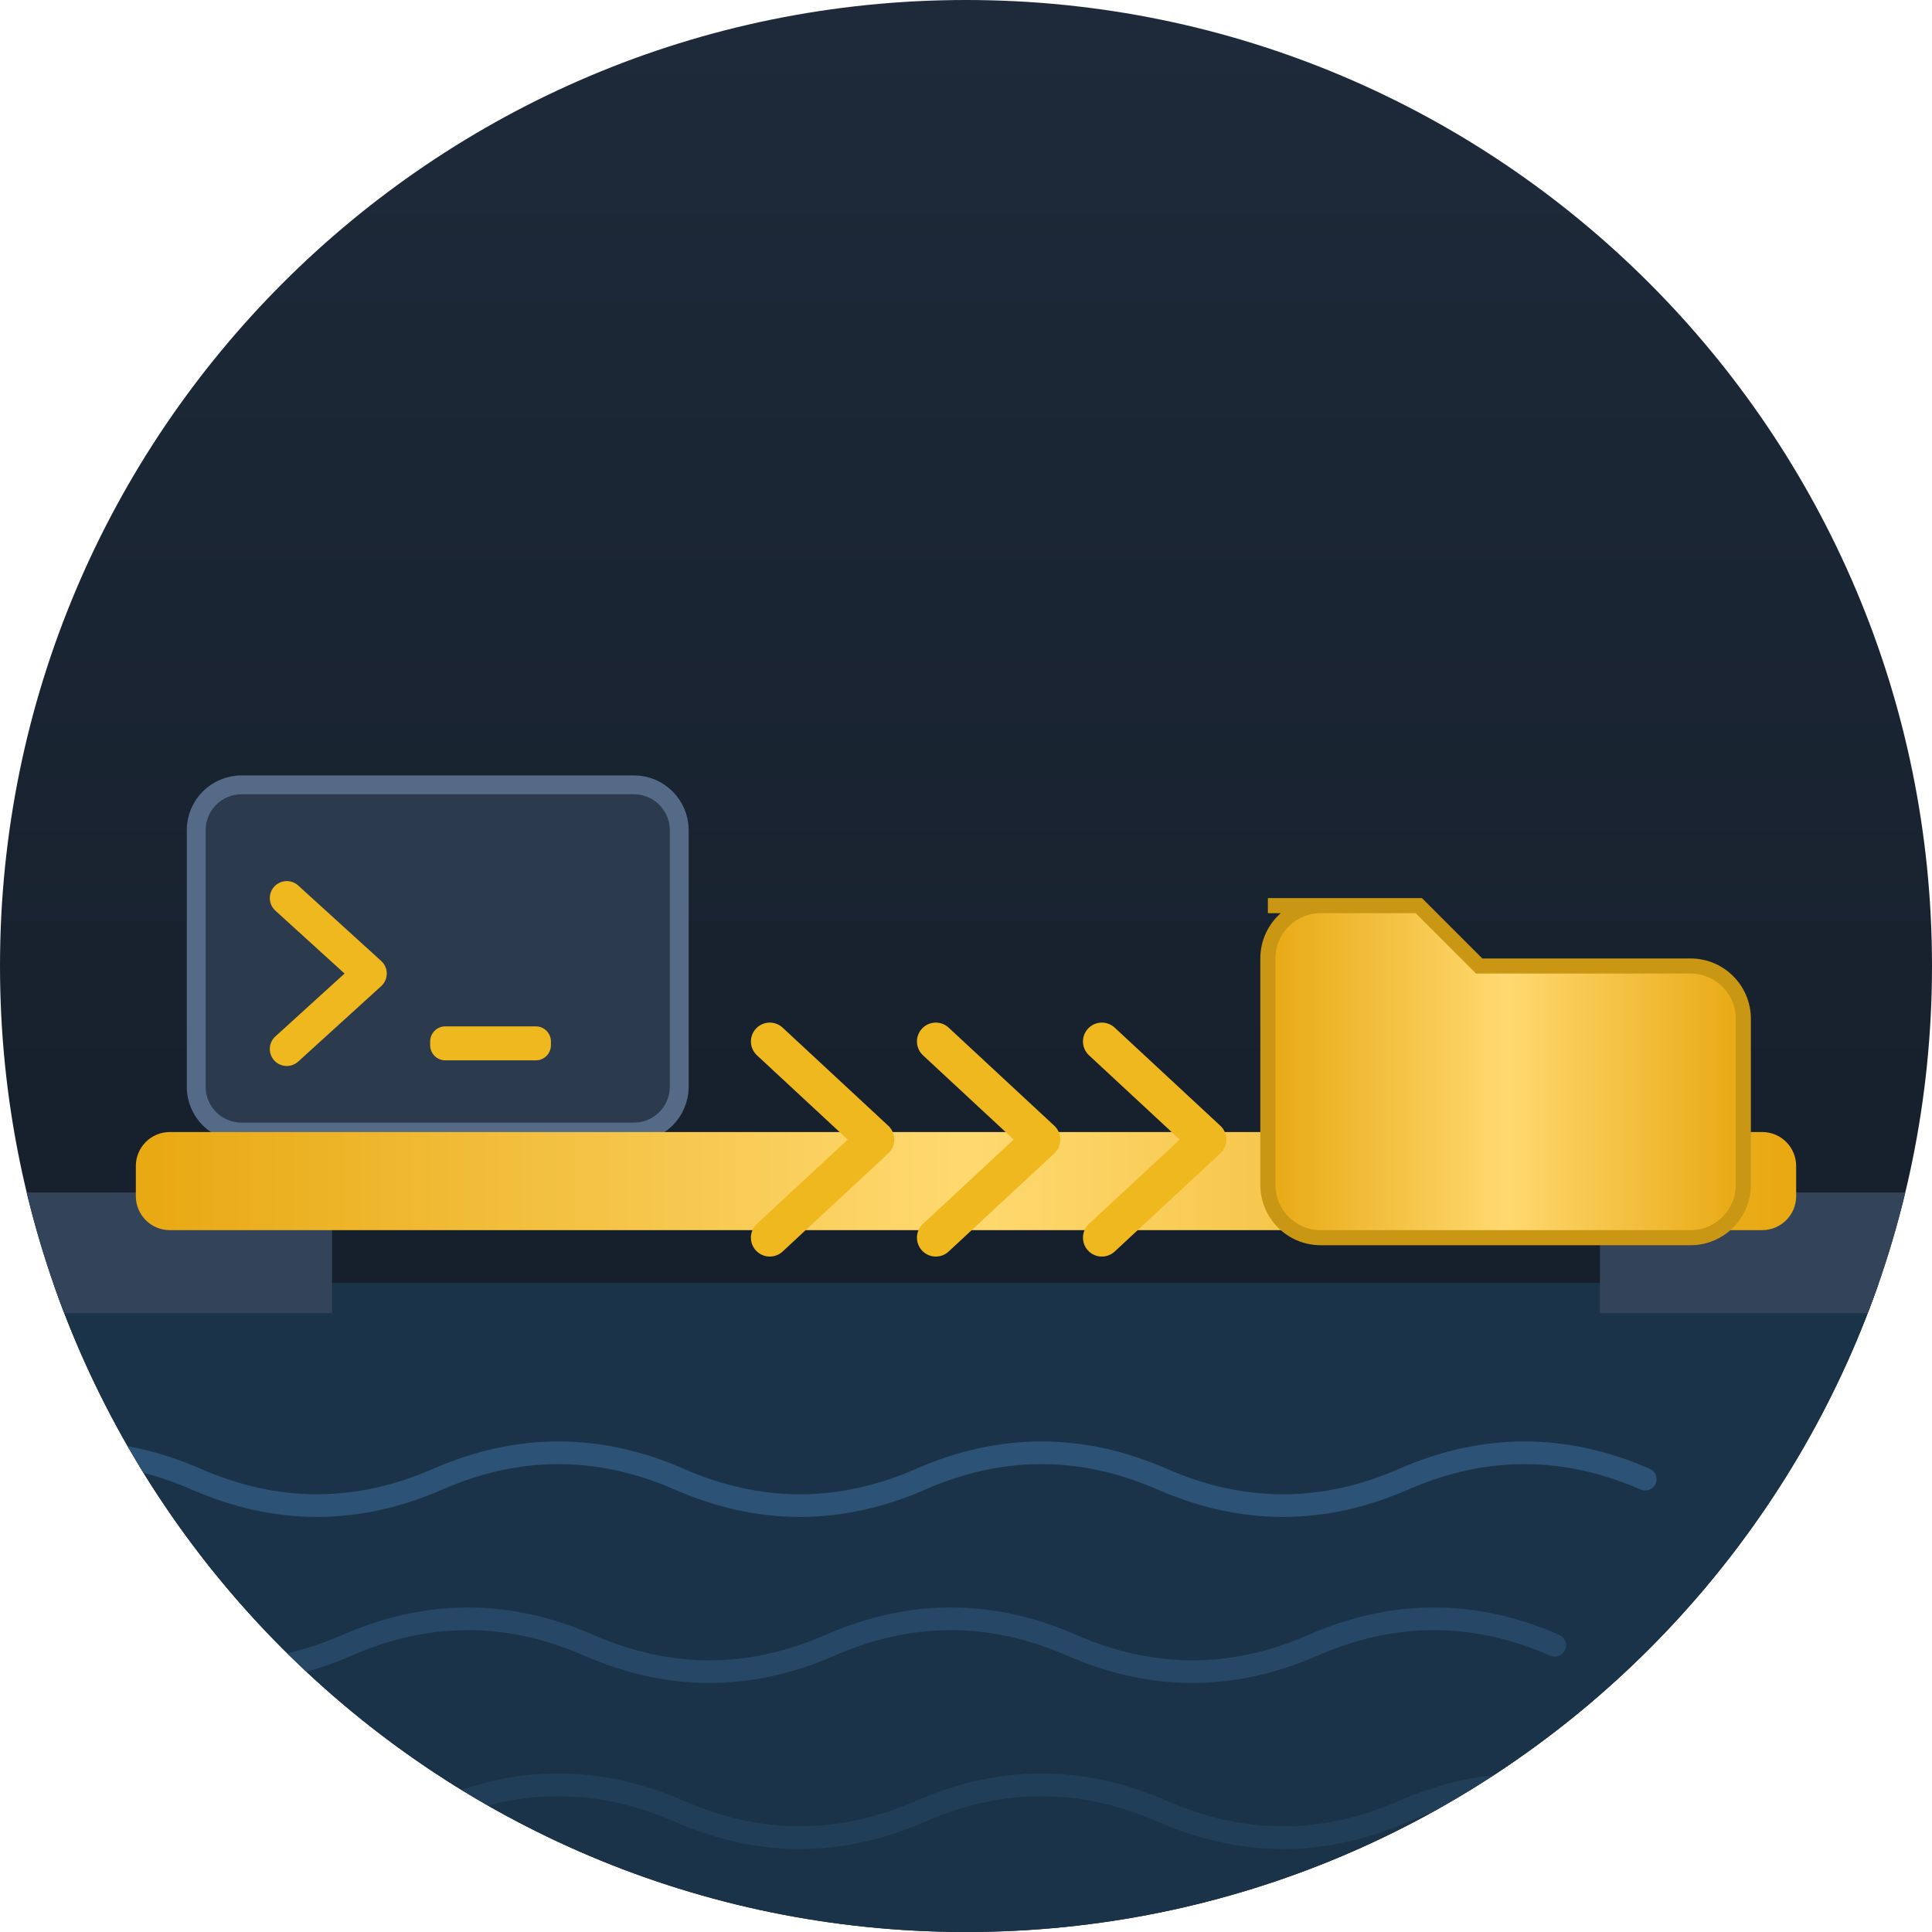
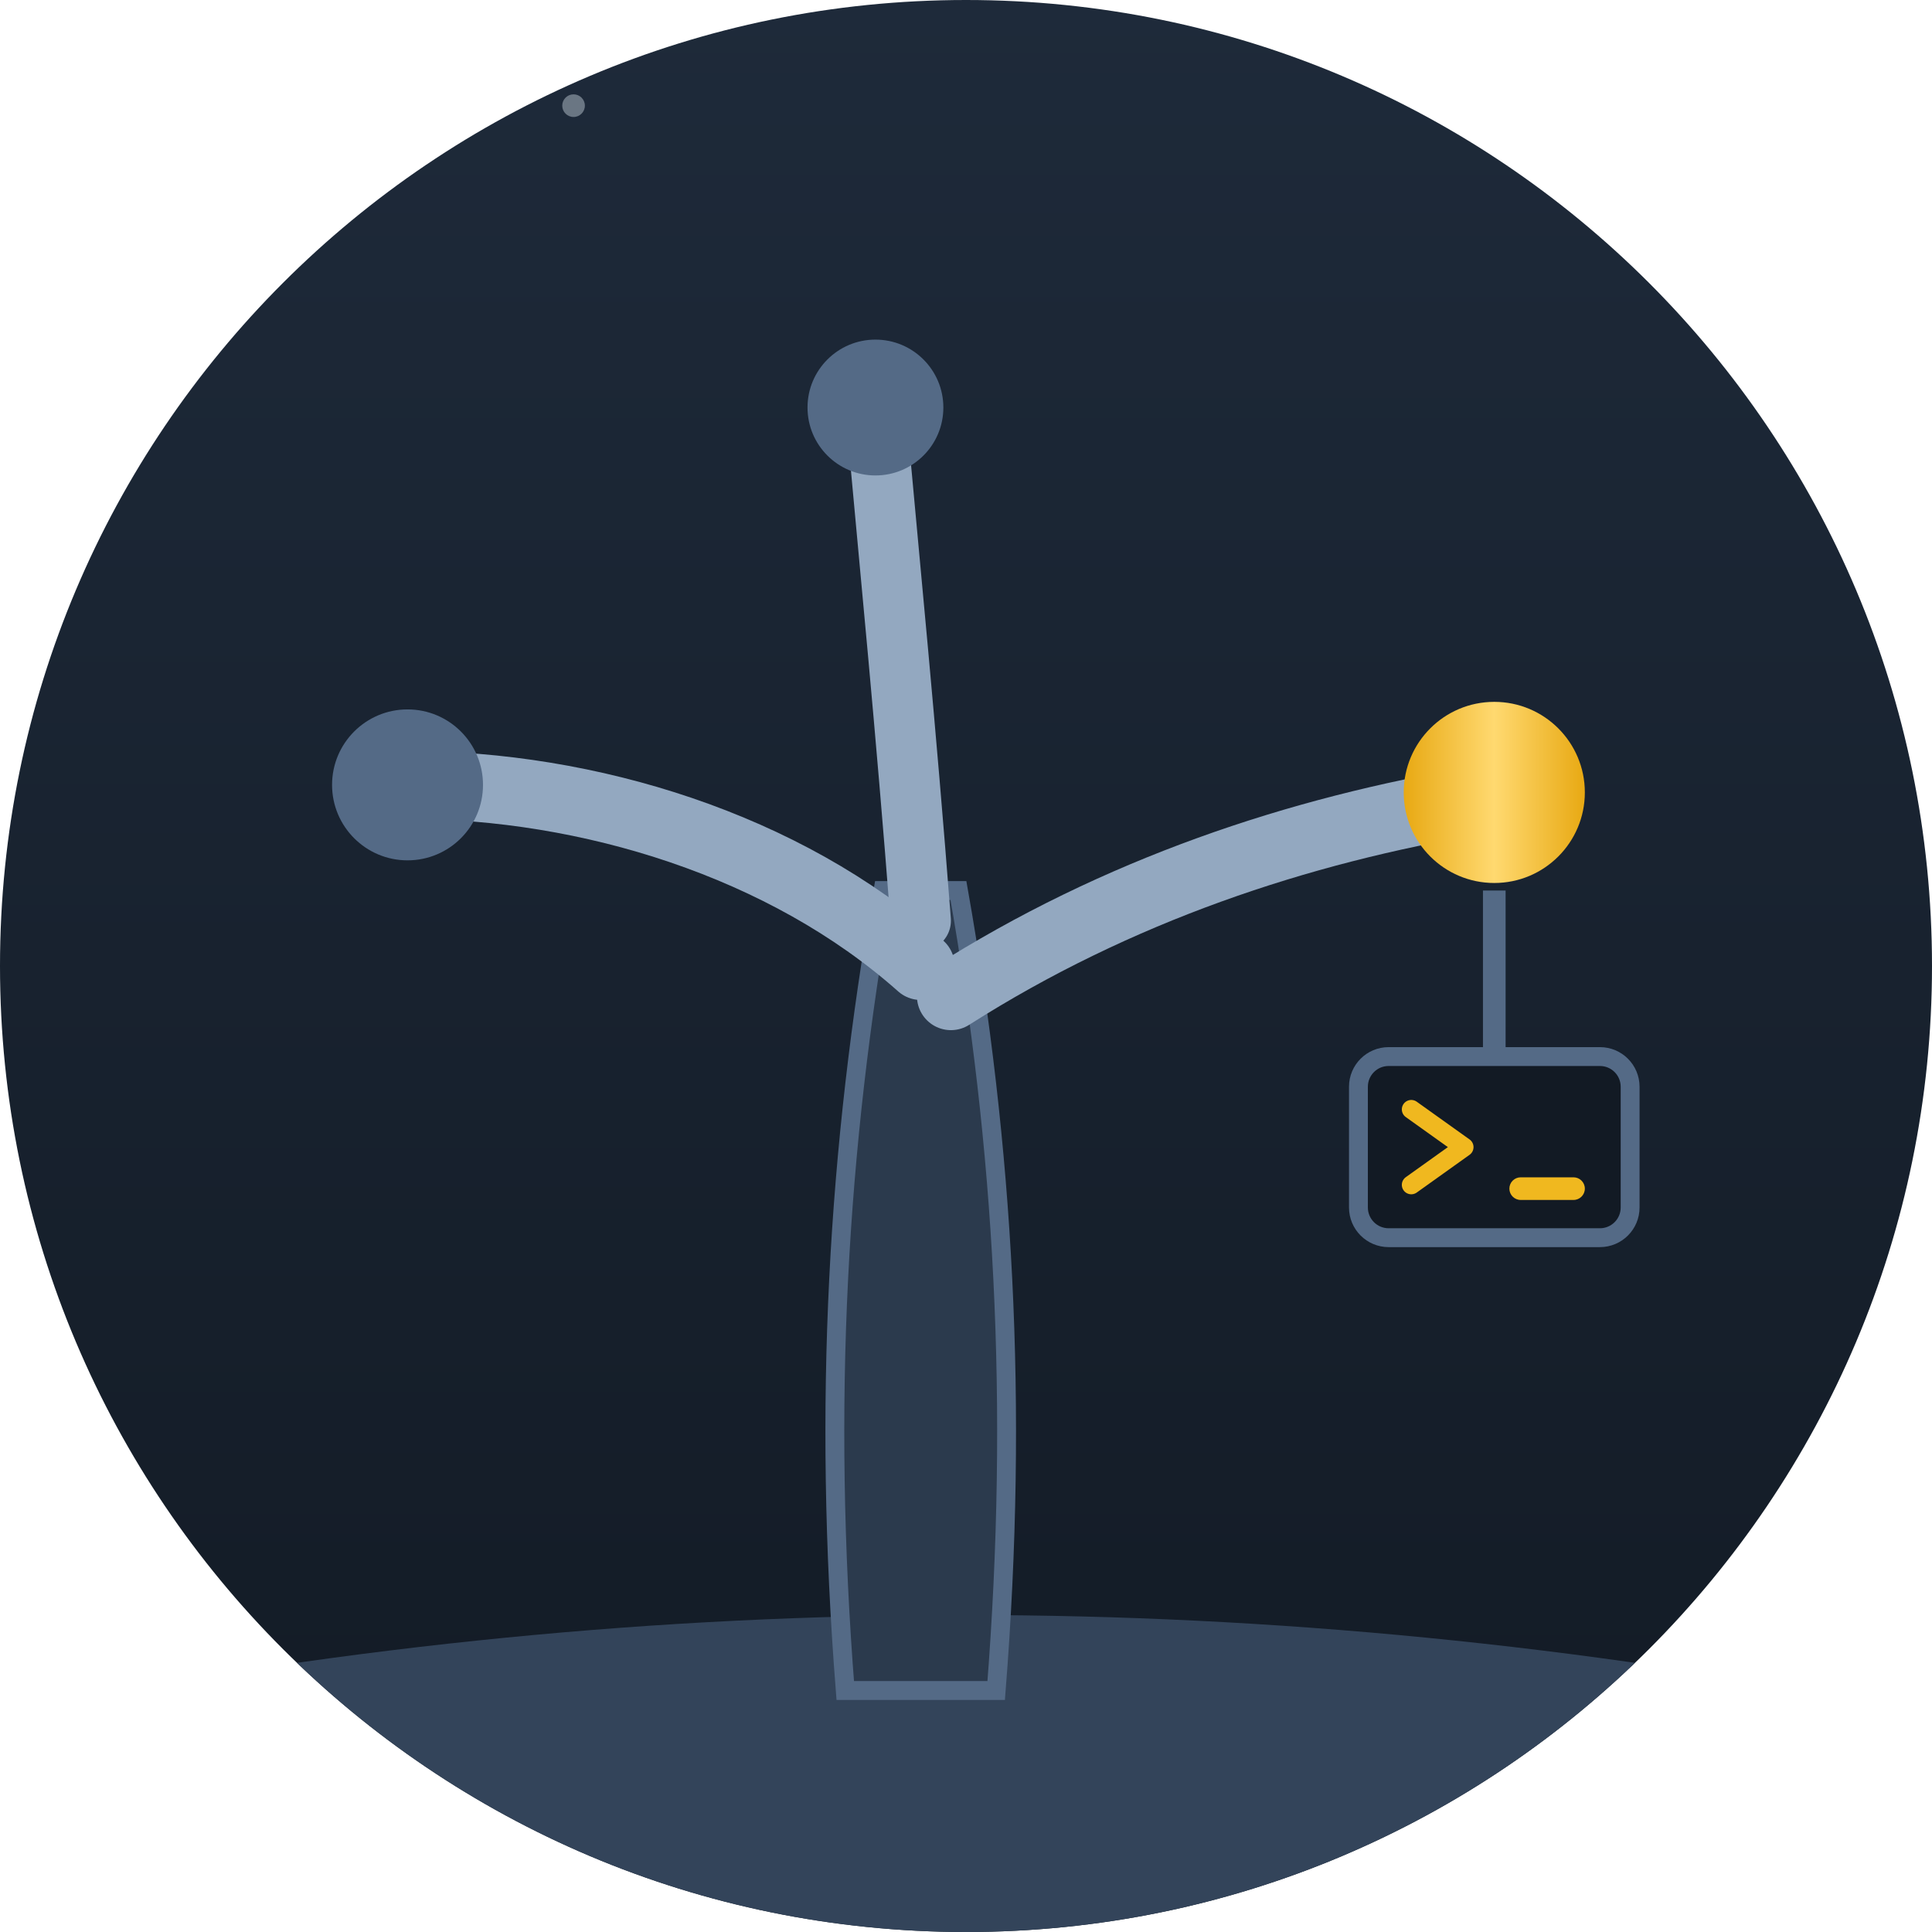
- <svg xmlns="http://www.w3.org/2000/svg" viewBox="0 0 256 256" width="256" height="256" role="img" aria-label="Explorer Follows Terminal — from the terminal's prompt, across the water, to the matching folder">
+ <svg xmlns="http://www.w3.org/2000/svg" viewBox="0 0 256 256" width="256" height="256" role="img" aria-label="Explorer Follows Terminal — a night tree; the branch carrying the terminal lantern bears the one golden folder">
  <defs>
    <linearGradient id="sky" x1="0" y1="0" x2="0" y2="1">
      <stop offset="0" stop-color="#1e2a3a" />
      <stop offset="1" stop-color="#121a24" />
    </linearGradient>
-     <linearGradient id="span" x1="0" y1="0" x2="1" y2="0">
+     <linearGradient id="gold" x1="0" y1="0" x2="1" y2="0">
      <stop offset="0" stop-color="#e8a913" />
      <stop offset="0.5" stop-color="#ffd970" />
      <stop offset="1" stop-color="#e8a913" />
    </linearGradient>
    <clipPath id="round">
      <circle cx="128" cy="128" r="128" />
    </clipPath>
  </defs>
  <g clip-path="url(#round)">
    <rect width="256" height="256" fill="url(#sky)" />
-     <rect y="170" width="256" height="86" fill="#1b3348" />
-     <g fill="none" stroke="#33608a" stroke-width="3" stroke-linecap="round">
-       <path d="M-6 196 q16 -7 32 0 t32 0 t32 0 t32 0 t32 0 t32 0 t32 0" opacity="0.7" />
-       <path d="M-18 218 q16 -7 32 0 t32 0 t32 0 t32 0 t32 0 t32 0 t32 0" opacity="0.45" />
-       <path d="M-6 240 q16 -7 32 0 t32 0 t32 0 t32 0 t32 0 t32 0 t32 0" opacity="0.25" />
+     <g fill="#dfe8f2">
+       <circle cx="30" cy="30" r="2" opacity="0.6" />
+       <circle cx="222" cy="24" r="1.8" opacity="0.5" />
+       <circle cx="76" cy="14" r="1.5" opacity="0.4" />
    </g>
-     <path d="M-4 158 H44 v16 H-4 Z" fill="#33445a" />
-     <path d="M212 158 H260 v16 H212 Z" fill="#33445a" />
-     <g transform="translate(26 104)">
-       <rect width="64" height="46" rx="6" fill="#2b3a4d" stroke="#546a86" stroke-width="2.5" />
-       <polyline points="12,15 23,25 12,35" fill="none" stroke="#f0b81f" stroke-width="4.5" stroke-linecap="round" stroke-linejoin="round" />
-       <rect x="31" y="32" width="16" height="4.5" rx="2" fill="#f0b81f" />
+     <path d="M6 226 Q128 202 250 226 L250 256 L6 256 Z" fill="#33445a" />
+     <path d="M112 224 C109 186 111 152 117 118 L127 118 C133 152 135 186 132 224 Z" fill="#2b3a4d" stroke="#546a86" stroke-width="2.5" />
+     <g fill="none" stroke="#93a8c0" stroke-linecap="round">
+       <path d="M122 128 C104 112 78 104 54 104" stroke-width="9" />
+       <path d="M122 122 C120 96 118 76 116 54" stroke-width="8" />
+       <path d="M126 132 C148 118 172 110 196 106" stroke-width="9" />
    </g>
-     <rect x="18" y="150" width="220" height="13" rx="4.5" fill="url(#span)" />
-     <g fill="none" stroke="#f0b81f" stroke-width="5" stroke-linecap="round" stroke-linejoin="round">
-       <polyline points="102,138 116,151 102,164" />
-       <polyline points="124,138 138,151 124,164" />
-       <polyline points="146,138 160,151 146,164" />
-     </g>
-     <g transform="translate(168 108)">
-       <path d="M0 12 h20 l8 8 h28 a7 7 0 0 1 7 7 v22 a7 7 0 0 1 -7 7 H7 a7 7 0 0 1 -7 -7 V19 a7 7 0 0 1 7 -7 z" fill="url(#span)" stroke="#c99713" stroke-width="2" />
-     </g>
+     <circle cx="54" cy="104" r="10" fill="#546a86" />
+     <circle cx="116" cy="54" r="9" fill="#546a86" />
+     <circle cx="198" cy="105" r="12" fill="url(#gold)" />
+     <line x1="198" y1="118" x2="198" y2="140" stroke="#546a86" stroke-width="3" />
+     <rect x="180" y="140" width="36" height="24" rx="4" fill="#121a24" stroke="#546a86" stroke-width="2.5" />
+     <polyline points="187,147 194,152 187,157" fill="none" stroke="#f0b81f" stroke-width="2.5" stroke-linecap="round" stroke-linejoin="round" />
+     <rect x="200" y="156" width="10" height="3" rx="1.5" fill="#f0b81f" />
  </g>
</svg>
